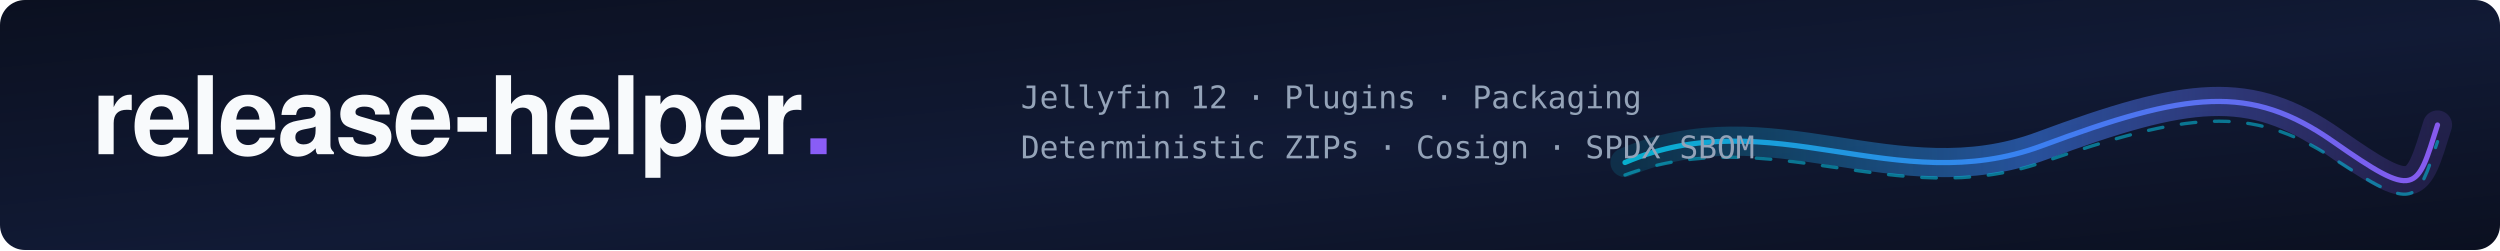
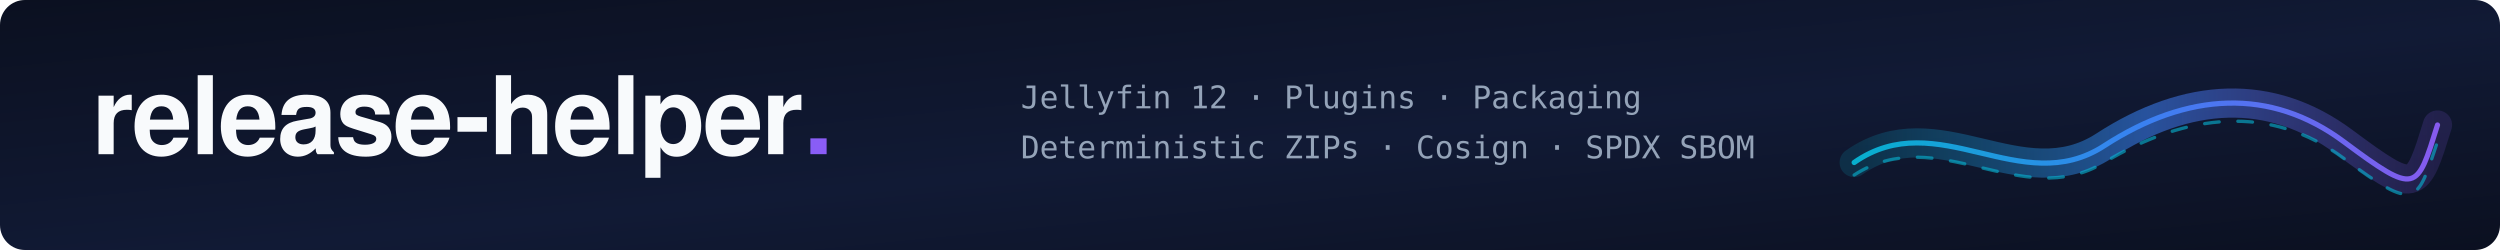
<svg xmlns="http://www.w3.org/2000/svg" viewBox="0 0 1200 120" width="1200" height="120" role="img" aria-label="JellySin Release Helper — shared build and release tools for independent Jellyfin 12 plugins">
  <defs>
    <linearGradient id="bg" x1="0" y1="0" x2="1" y2="1">
      <stop offset="0%" stop-color="#0b1020" />
      <stop offset="55%" stop-color="#111a35" />
      <stop offset="100%" stop-color="#0b1020" />
    </linearGradient>
    <linearGradient id="accent" x1="0" y1="0" x2="1" y2="0">
      <stop offset="0%" stop-color="#06b6d4" />
      <stop offset="50%" stop-color="#3b82f6" />
      <stop offset="100%" stop-color="#8b5cf6" />
    </linearGradient>
    <linearGradient id="wave" x1="0" y1="0" x2="1" y2="0">
      <stop offset="0%" stop-color="#06b6d4" stop-opacity="0.15" />
      <stop offset="50%" stop-color="#3b82f6" stop-opacity="0.55" />
      <stop offset="100%" stop-color="#8b5cf6" stop-opacity="0.15" />
    </linearGradient>
  </defs>
  <rect width="1200" height="120" rx="12" fill="url(#bg)" />
  <g fill="none" stroke-linecap="round">
-     <path d="M780 78 C 850 48, 910 96, 980 70 S 1080 40, 1120 68 S 1160 92, 1170 60" stroke="url(#wave)" stroke-width="14" />
-     <path d="M780 78 C 850 48, 910 96, 980 70 S 1080 40, 1120 68 S 1160 92, 1170 60" stroke="url(#accent)" stroke-width="2.5" opacity="0.95" />
-     <path d="M780 84 C 850 58, 910 102, 980 78 S 1080 50, 1120 76 S 1160 98, 1170 68" stroke="#06b6d4" stroke-width="1.6" stroke-dasharray="7 9" opacity="0.6" />
+     <path d="M890 78 C 930 50, 970 96, 1010 70 S 1090 42, 1125 68 S 1160 92, 1170 60" stroke="url(#wave)" stroke-width="14" />
+     <path d="M890 78 C 930 50, 970 96, 1010 70 S 1090 42, 1125 68 S 1160 92, 1170 60" stroke="url(#accent)" stroke-width="2.5" opacity="0.95" />
+     <path d="M890 84 C 930 58, 970 102, 1010 78 S 1090 50, 1125 76 S 1160 98, 1170 68" stroke="#06b6d4" stroke-width="1.6" stroke-dasharray="7 9" opacity="0.6" />
  </g>
  <text x="44" y="74" font-family="ui-sans-serif,Segoe UI,Helvetica,Arial,sans-serif" font-size="52" font-weight="700" fill="#f8fafc" letter-spacing="-1">release-helper<tspan fill="url(#accent)">.</tspan>
  </text>
  <g font-family="ui-monospace,SFMono-Regular,Menlo,monospace" font-size="15" fill="#94a3b8">
    <text x="490" y="52">Jellyfin 12 · Plugins · Packaging</text>
    <text x="490" y="76">Deterministic ZIPs · Cosign · SPDX SBOM</text>
  </g>
</svg>
